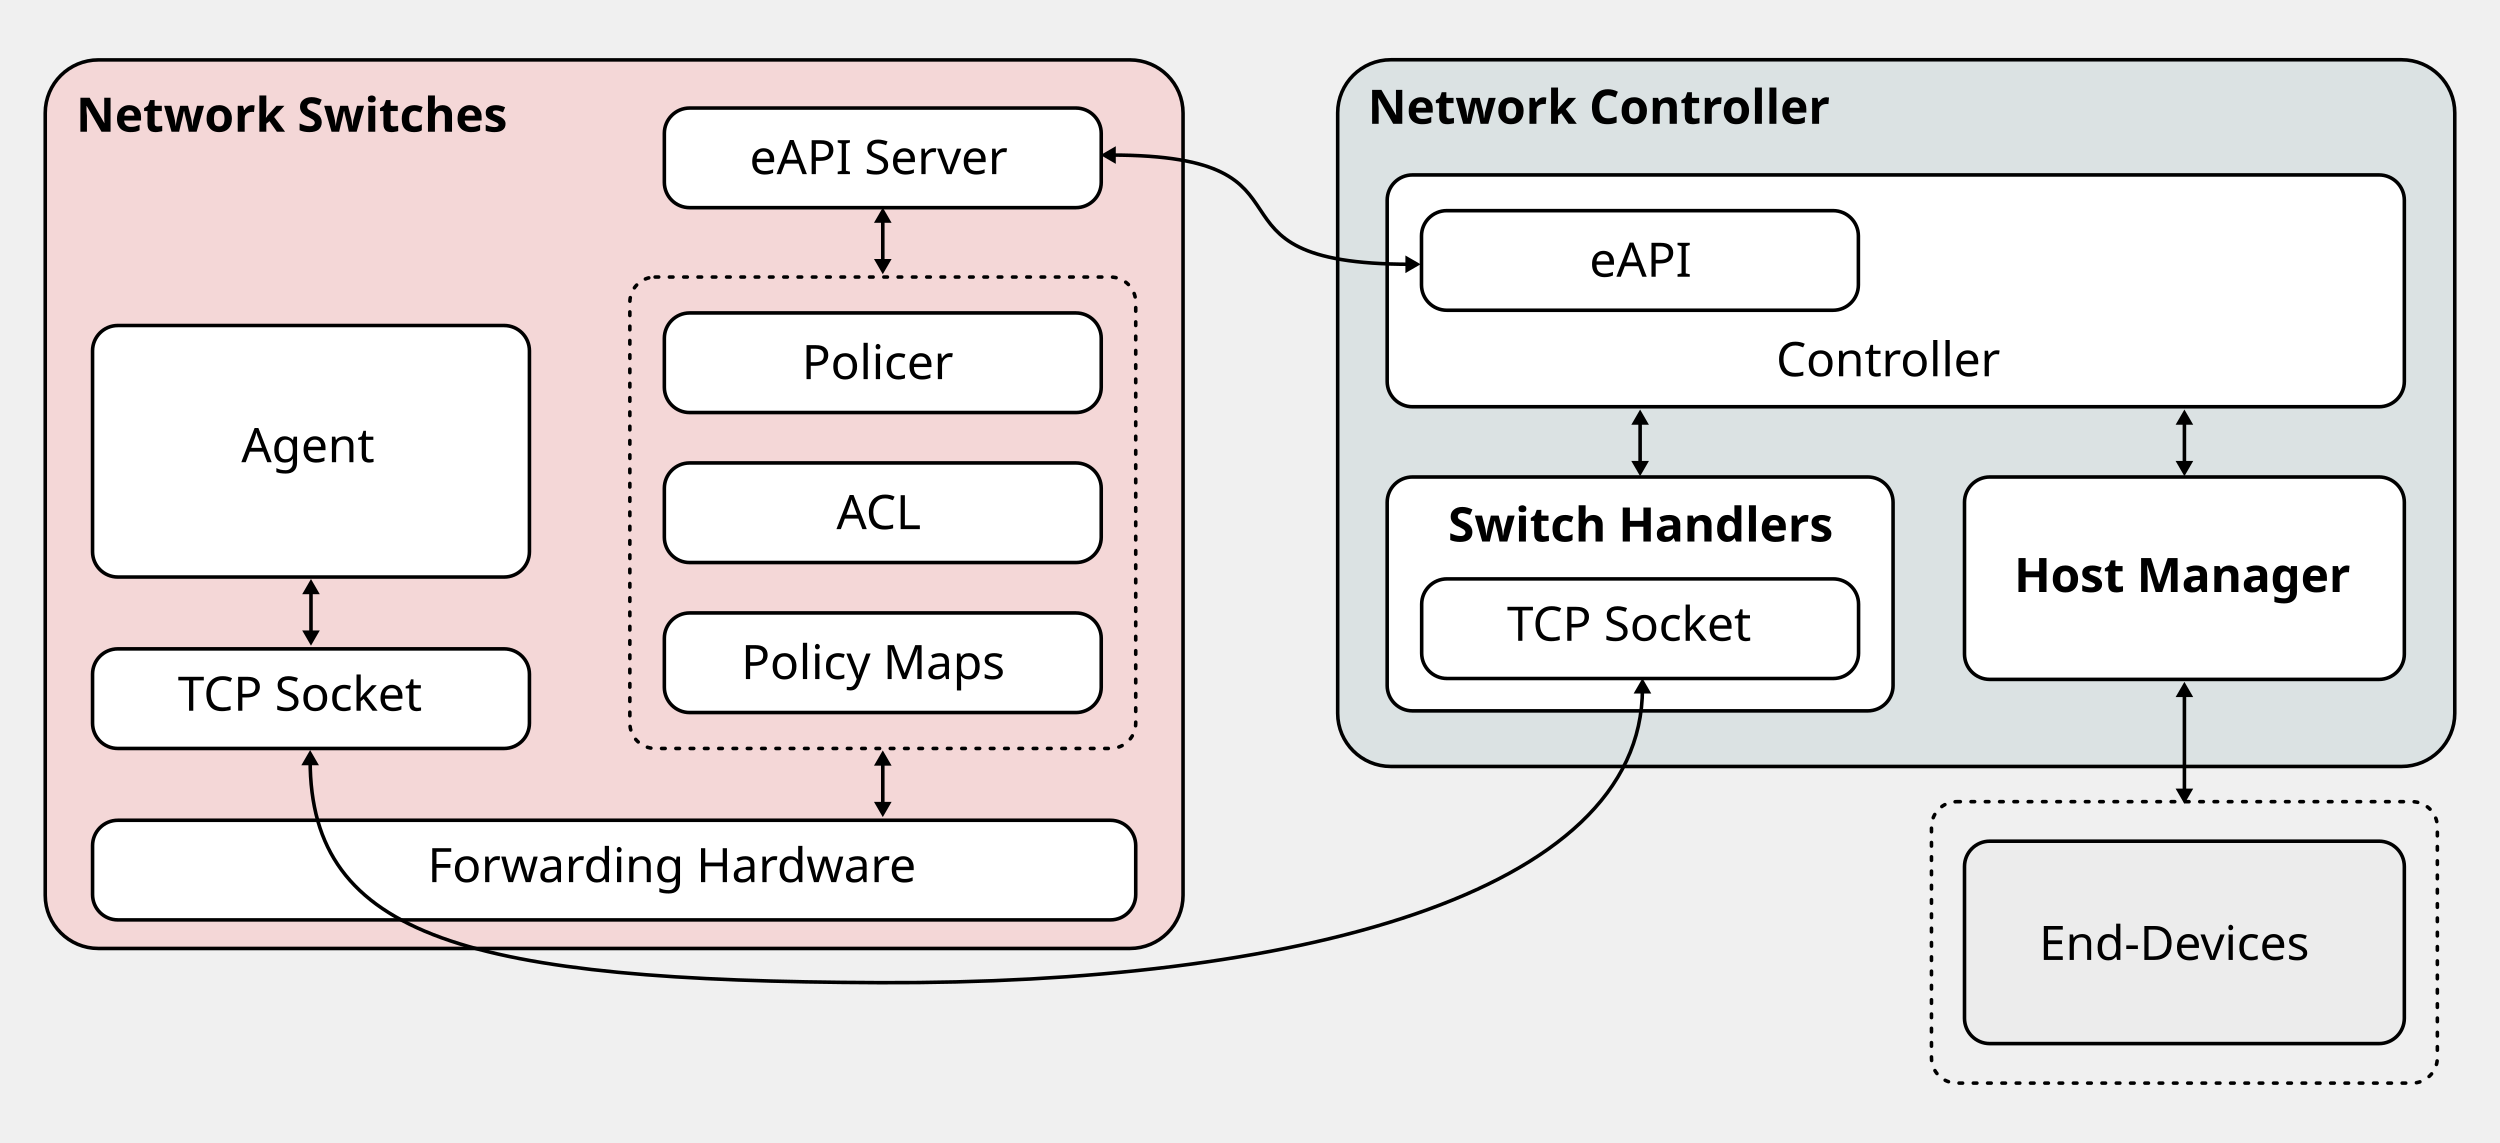
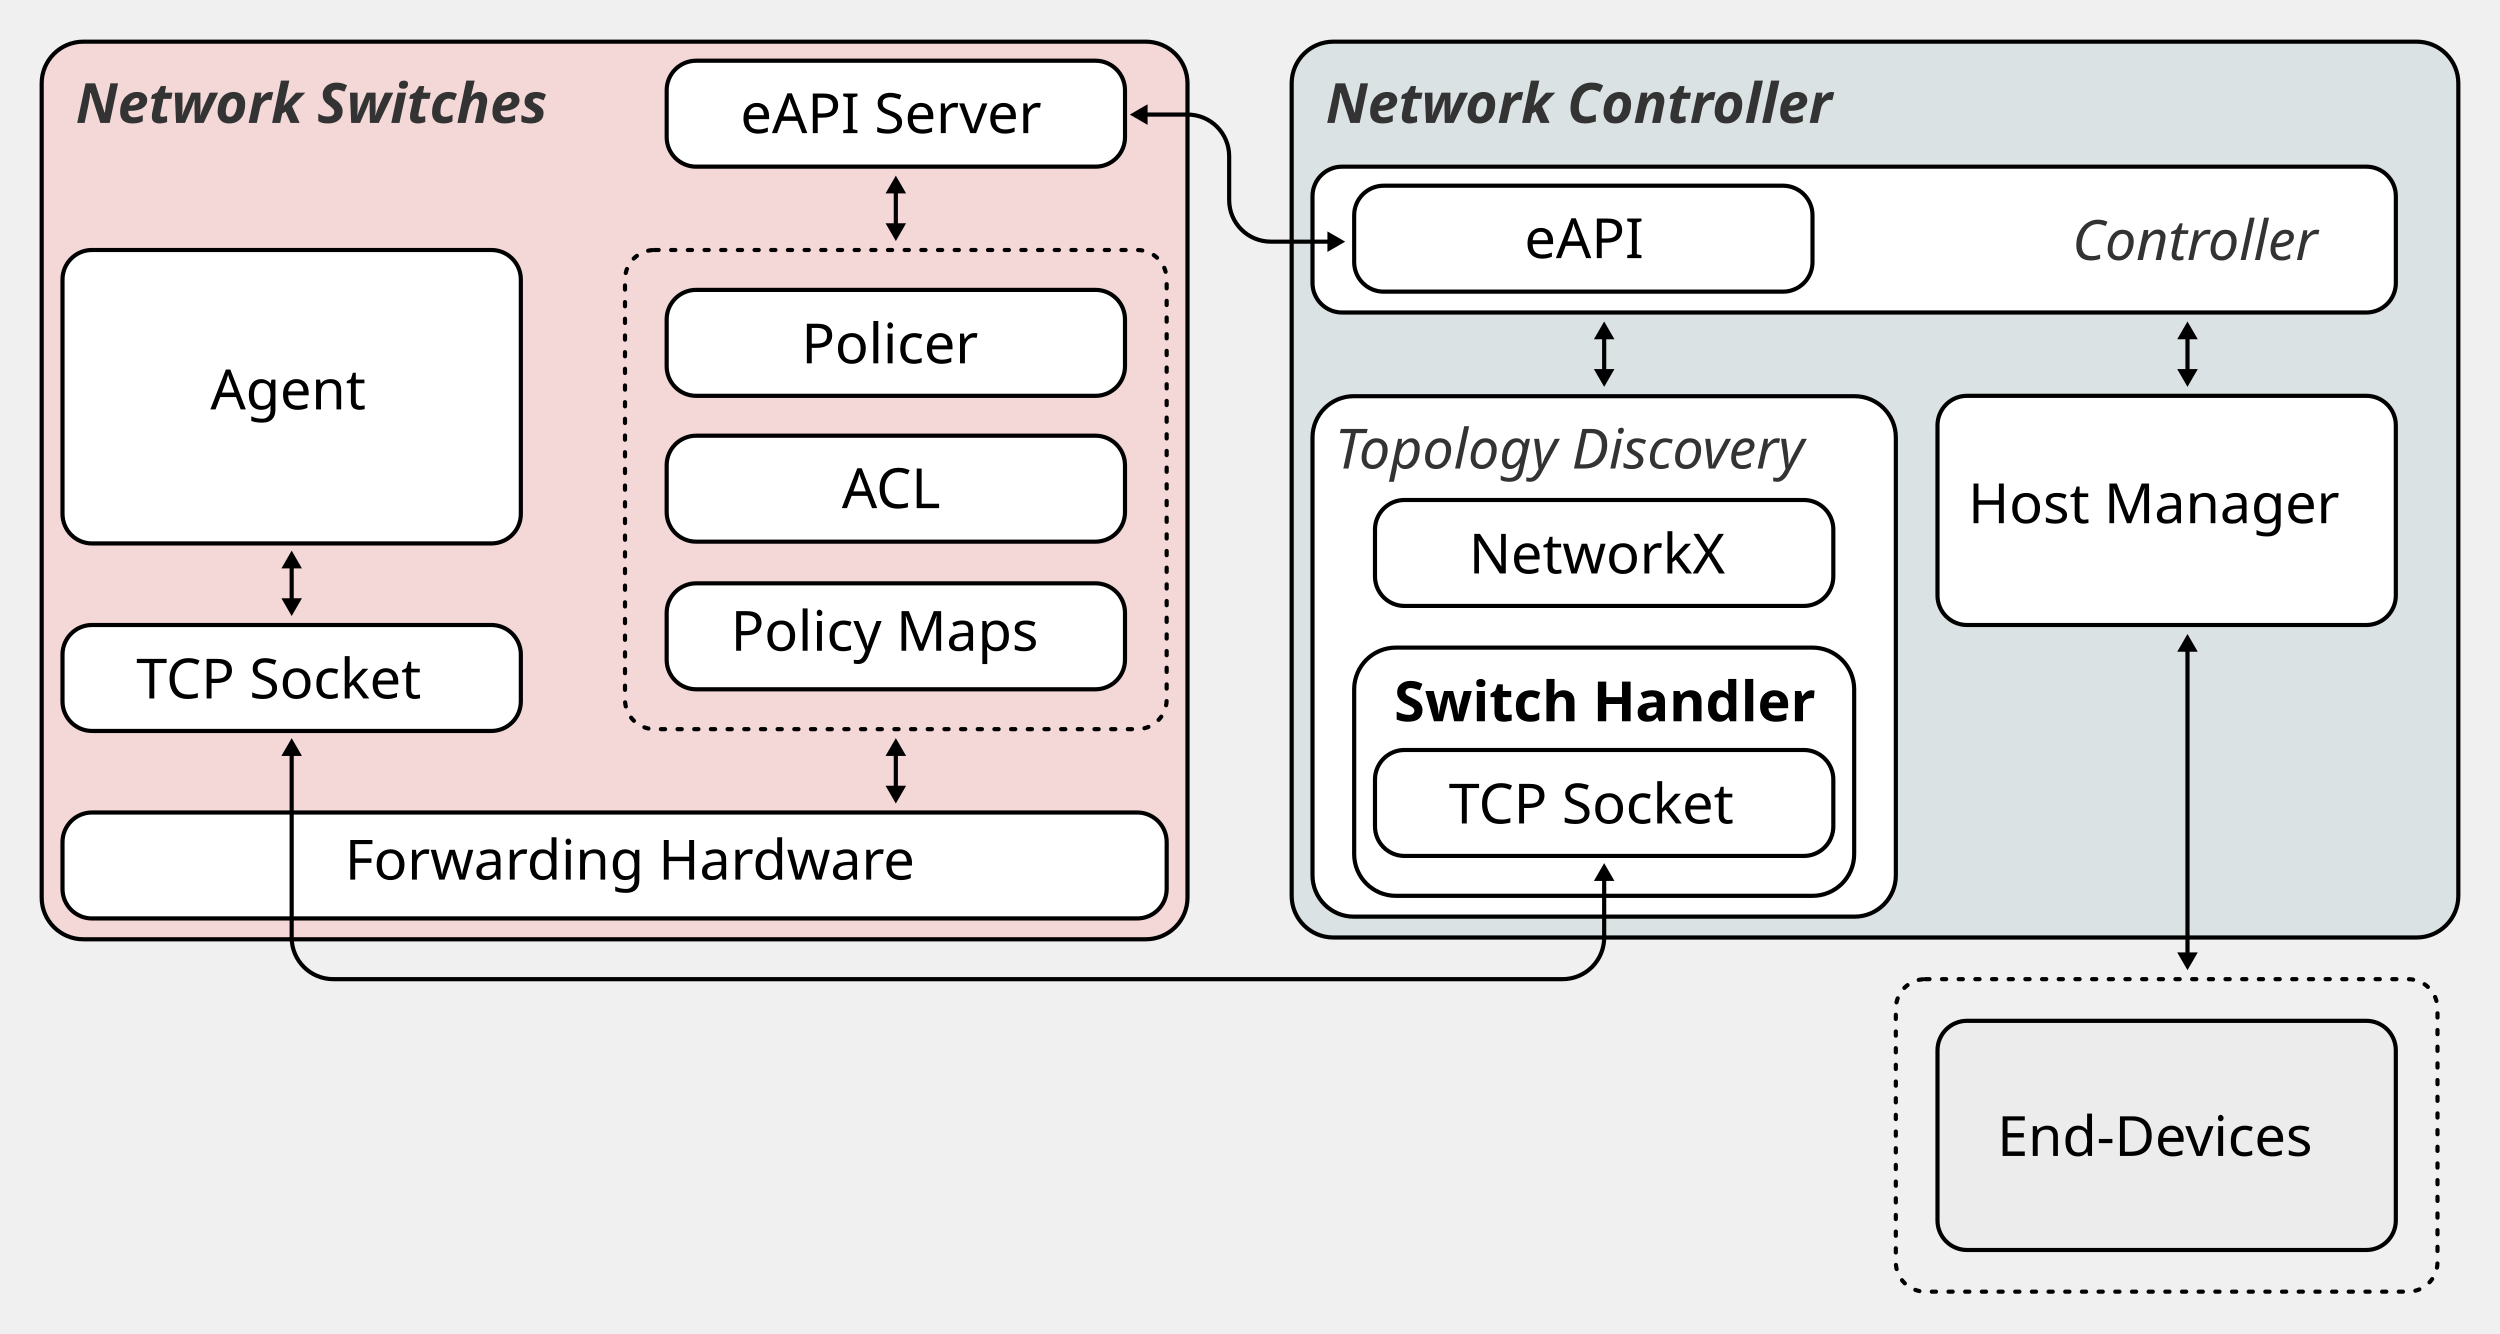
- <svg xmlns="http://www.w3.org/2000/svg" width="700" height="320" viewBox="0 0 185.208 84.667" version="1.1" id="svg8">
+ <svg xmlns="http://www.w3.org/2000/svg" width="600" height="320" viewBox="0 0 158.75 84.667" version="1.1" id="svg8">
  <defs id="defs2">
+     <marker style="overflow:visible" id="marker2190" refX="0" refY="0" orient="auto">
+       <path transform="scale(0.4)" style="fill:#000000;fill-opacity:1;fill-rule:evenodd;stroke:#000000;stroke-width:1pt;stroke-opacity:1" d="M 5.77,0 -2.88,5 V -5 Z" id="path2188" />
+     </marker>
+     <marker style="overflow:visible" id="marker2036" refX="0" refY="0" orient="auto">
+       <path transform="scale(-0.4)" style="fill:#000000;fill-opacity:1;fill-rule:evenodd;stroke:#000000;stroke-width:1pt;stroke-opacity:1" d="M 5.77,0 -2.88,5 V -5 Z" id="path2034" />
+     </marker>
+     <marker orient="auto" refY="0" refX="0" id="marker1547" style="overflow:visible">
+       <path id="path1545" d="M 5.77,0 -2.88,5 V -5 Z" style="fill:#000000;fill-opacity:1;fill-rule:evenodd;stroke:#000000;stroke-width:1pt;stroke-opacity:1" transform="scale(0.4)" />
+     </marker>
+     <marker orient="auto" refY="0" refX="0" id="marker1387" style="overflow:visible">
+       <path id="path1385" d="M 5.77,0 -2.88,5 V -5 Z" style="fill:#000000;fill-opacity:1;fill-rule:evenodd;stroke:#000000;stroke-width:1pt;stroke-opacity:1" transform="scale(-0.4)" />
+     </marker>
    <marker style="overflow:visible" id="marker20490" refX="0" refY="0" orient="auto">
      <path transform="scale(0.4)" style="fill:#000000;fill-opacity:1;fill-rule:evenodd;stroke:#000000;stroke-width:1pt;stroke-opacity:1" d="M 5.77,0 -2.88,5 V -5 Z" id="path20488" />
    </marker>
    <marker style="overflow:visible" id="marker20348" refX="0" refY="0" orient="auto">
      <path transform="scale(-0.4)" style="fill:#000000;fill-opacity:1;fill-rule:evenodd;stroke:#000000;stroke-width:1pt;stroke-opacity:1" d="M 5.77,0 -2.88,5 V -5 Z" id="path20346" />
    </marker>
    <marker style="overflow:visible" id="marker11805" refX="0" refY="0" orient="auto">
      <path transform="scale(0.4)" style="fill:#000000;fill-opacity:1;fill-rule:evenodd;stroke:#000000;stroke-width:1pt;stroke-opacity:1" d="M 5.77,0 -2.88,5 V -5 Z" id="path11803" />
    </marker>
    <marker style="overflow:visible" id="marker11675" refX="0" refY="0" orient="auto">
      <path transform="scale(-0.4)" style="fill:#000000;fill-opacity:1;fill-rule:evenodd;stroke:#000000;stroke-width:1pt;stroke-opacity:1" d="M 5.77,0 -2.88,5 V -5 Z" id="path11673" />
    </marker>
    <marker orient="auto" refY="0" refX="0" id="marker5537" style="overflow:visible">
      <path id="path5535" d="M 5.77,0 -2.88,5 V -5 Z" style="fill:#000000;fill-opacity:1;fill-rule:evenodd;stroke:#000000;stroke-width:1pt;stroke-opacity:1" transform="scale(0.4)" />
    </marker>
    <marker orient="auto" refY="0" refX="0" id="marker5401" style="overflow:visible">
      <path id="path5399" d="M 5.77,0 -2.88,5 V -5 Z" style="fill:#000000;fill-opacity:1;fill-rule:evenodd;stroke:#000000;stroke-width:1pt;stroke-opacity:1" transform="scale(-0.4)" />
    </marker>
    <marker style="overflow:visible" id="marker5337" refX="0" refY="0" orient="auto">
      <path transform="scale(0.4)" style="fill:#000000;fill-opacity:1;fill-rule:evenodd;stroke:#000000;stroke-width:1pt;stroke-opacity:1" d="M 5.77,0 -2.88,5 V -5 Z" id="path5335" />
    </marker>
    <marker style="overflow:visible" id="marker5053" refX="0" refY="0" orient="auto">
      <path transform="scale(-0.4)" style="fill:#000000;fill-opacity:1;fill-rule:evenodd;stroke:#000000;stroke-width:1pt;stroke-opacity:1" d="M 5.77,0 -2.88,5 V -5 Z" id="path5051" />
    </marker>
    <marker orient="auto" refY="0" refX="0" id="marker4682" style="overflow:visible">
      <path id="path4680" d="M 5.77,0 -2.88,5 V -5 Z" style="fill:#000000;fill-opacity:1;fill-rule:evenodd;stroke:#000000;stroke-width:1pt;stroke-opacity:1" transform="scale(0.4)" />
    </marker>
    <marker orient="auto" refY="0" refX="0" id="marker4588" style="overflow:visible">
      <path id="path4586" d="M 5.77,0 -2.88,5 V -5 Z" style="fill:#000000;fill-opacity:1;fill-rule:evenodd;stroke:#000000;stroke-width:1pt;stroke-opacity:1" transform="scale(-0.4)" />
    </marker>
    <marker orient="auto" refY="0" refX="0" id="marker3684" style="overflow:visible">
      <path id="path3682" d="M 5.77,0 -2.88,5 V -5 Z" style="fill:#000000;fill-opacity:1;fill-rule:evenodd;stroke:#000000;stroke-width:1pt;stroke-opacity:1" transform="scale(0.4)" />
    </marker>
    <marker orient="auto" refY="0" refX="0" id="marker3602" style="overflow:visible">
      <path id="path3600" d="M 5.77,0 -2.88,5 V -5 Z" style="fill:#000000;fill-opacity:1;fill-rule:evenodd;stroke:#000000;stroke-width:1pt;stroke-opacity:1" transform="scale(-0.4)" />
    </marker>
    <marker orient="auto" refY="0" refX="0" id="marker3498" style="overflow:visible">
      <path id="path3496" d="M 5.77,0 -2.88,5 V -5 Z" style="fill:#000000;fill-opacity:1;fill-rule:evenodd;stroke:#000000;stroke-width:1pt;stroke-opacity:1" transform="scale(0.4)" />
    </marker>
    <marker orient="auto" refY="0" refX="0" id="marker3428" style="overflow:visible">
      <path id="path3426" d="M 5.77,0 -2.88,5 V -5 Z" style="fill:#000000;fill-opacity:1;fill-rule:evenodd;stroke:#000000;stroke-width:1pt;stroke-opacity:1" transform="scale(-0.4)" />
    </marker>
    <marker style="overflow:visible" id="marker3200" refX="0" refY="0" orient="auto">
      <path transform="scale(0.4)" style="fill:#000000;fill-opacity:1;fill-rule:evenodd;stroke:#000000;stroke-width:1pt;stroke-opacity:1" d="M 5.77,0 -2.88,5 V -5 Z" id="path3198" />
    </marker>
    <marker style="overflow:visible" id="marker3142" refX="0" refY="0" orient="auto">
      <path transform="scale(-0.4)" style="fill:#000000;fill-opacity:1;fill-rule:evenodd;stroke:#000000;stroke-width:1pt;stroke-opacity:1" d="M 5.77,0 -2.88,5 V -5 Z" id="path3140" />
    </marker>
    <marker style="overflow:visible" id="marker3064" refX="0" refY="0" orient="auto">
      <path transform="scale(0.4)" style="fill:#000000;fill-opacity:1;fill-rule:evenodd;stroke:#000000;stroke-width:1pt;stroke-opacity:1" d="M 5.77,0 -2.88,5 V -5 Z" id="path3062" />
    </marker>
    <marker style="overflow:visible" id="marker3018" refX="0" refY="0" orient="auto">
      <path transform="scale(-0.4)" style="fill:#000000;fill-opacity:1;fill-rule:evenodd;stroke:#000000;stroke-width:1pt;stroke-opacity:1" d="M 5.77,0 -2.88,5 V -5 Z" id="path3016" />
    </marker>
-     <marker orient="auto" refY="0" refX="0" id="TriangleOutM" style="overflow:visible">
-       <path id="path1049" d="M 5.77,0 -2.88,5 V -5 Z" style="fill:#000000;fill-opacity:1;fill-rule:evenodd;stroke:#000000;stroke-width:1pt;stroke-opacity:1" transform="scale(0.4)" />
-     </marker>
-     <marker orient="auto" refY="0" refX="0" id="TriangleInM" style="overflow:visible">
-       <path id="path1040" d="M 5.77,0 -2.88,5 V -5 Z" style="fill:#000000;fill-opacity:1;fill-rule:evenodd;stroke:#000000;stroke-width:1pt;stroke-opacity:1" transform="scale(-0.4)" />
-     </marker>
    <marker orient="auto" refY="0" refX="0" id="Arrow1Mstart" style="overflow:visible">
      <path id="path910" d="M 0,0 5,-5 -12.5,0 5,5 Z" style="fill:#000000;fill-opacity:1;fill-rule:evenodd;stroke:#000000;stroke-width:1pt;stroke-opacity:1" transform="matrix(0.4,0,0,0.4,4,0)" />
    </marker>
    <marker orient="auto" refY="0" refX="0" id="Arrow1Sstart" style="overflow:visible">
      <path id="path916" d="M 0,0 5,-5 -12.5,0 5,5 Z" style="fill:#000000;fill-opacity:1;fill-rule:evenodd;stroke:#000000;stroke-width:1pt;stroke-opacity:1" transform="matrix(0.2,0,0,0.2,1.2,0)" />
    </marker>
    <marker orient="auto" refY="0" refX="0" id="Arrow1Lstart" style="overflow:visible">
      <path id="path904" d="M 0,0 5,-5 -12.5,0 5,5 Z" style="fill:#000000;fill-opacity:1;fill-rule:evenodd;stroke:#000000;stroke-width:1pt;stroke-opacity:1" transform="matrix(0.8,0,0,0.8,10,0)" />
    </marker>
  </defs>
  <g id="layer1" transform="translate(0,-212.3333)">
-     <g id="g24221" transform="translate(-4.282503,122.076)">
-       <rect rx="3.935" style="opacity:1;fill:#f4d7d7;fill-opacity:1;stroke:#000000;stroke-width:0.265;stroke-linecap:round;stroke-miterlimit:4;stroke-dasharray:none;stroke-dashoffset:0;stroke-opacity:1" id="rect817" width="84.293" height="65.827" x="7.633" y="94.695" ry="3.935" />
-       <text id="text821" y="100.017" x="9.925" style="font-style:normal;font-weight:normal;font-size:10.583px;line-height:1.25;font-family:sans-serif;letter-spacing:0px;word-spacing:0px;fill:#000000;fill-opacity:1;stroke:none;stroke-width:0.265" xml:space="preserve">
-         <tspan style="font-style:normal;font-variant:normal;font-weight:bold;font-stretch:normal;font-size:3.528px;font-family:Silka;-inkscape-font-specification:'Silka Bold';stroke-width:0.265" y="100.017" x="9.925" id="tspan819">Network Switches</tspan>
-       </text>
-       <rect rx="1.873" ry="1.873" y="151.027" x="11.139" height="7.379" width="77.282" id="rect825" style="opacity:1;fill:#ffffff;fill-opacity:1;stroke:#000000;stroke-width:0.265;stroke-linecap:round;stroke-miterlimit:4;stroke-dasharray:none;stroke-dashoffset:0;stroke-opacity:1" />
-       <text xml:space="preserve" style="font-style:normal;font-weight:normal;font-size:10.583px;line-height:1.25;font-family:sans-serif;letter-spacing:0px;word-spacing:0px;fill:#000000;fill-opacity:1;stroke:none;stroke-width:0.265" x="35.96" y="155.611" id="text829">
-         <tspan id="tspan827" x="35.96" y="155.611" style="font-style:normal;font-variant:normal;font-weight:normal;font-stretch:normal;font-size:3.528px;font-family:Silka;-inkscape-font-specification:Silka;stroke-width:0.265">Forwarding Hardware</tspan>
-       </text>
-       <g transform="translate(-21.51291,-44.1579)" id="g875">
-         <rect rx="1.873" ry="1.873" y="182.485" x="32.651" height="7.379" width="32.366" id="rect831" style="opacity:1;fill:#ffffff;fill-opacity:1;stroke:#000000;stroke-width:0.265;stroke-linecap:round;stroke-miterlimit:4;stroke-dasharray:none;stroke-dashoffset:0;stroke-opacity:1" />
-         <text xml:space="preserve" style="font-style:normal;font-weight:normal;font-size:10.583px;line-height:1.25;font-family:sans-serif;letter-spacing:0px;word-spacing:0px;fill:#000000;fill-opacity:1;stroke:none;stroke-width:0.265" x="38.971" y="187.069" id="text835">
-           <tspan id="tspan833" x="38.971" y="187.069" style="font-style:normal;font-variant:normal;font-weight:normal;font-stretch:normal;font-size:3.528px;font-family:Silka;-inkscape-font-specification:Silka;stroke-width:0.265">TCP Socket</tspan>
-         </text>
-       </g>
-       <g transform="translate(-21.51291,-44.1579)" id="g870">
-         <rect style="opacity:1;fill:#ffffff;fill-opacity:1;stroke:#000000;stroke-width:0.265;stroke-linecap:round;stroke-miterlimit:4;stroke-dasharray:none;stroke-dashoffset:0;stroke-opacity:1" id="rect837" width="32.366" height="18.634" x="32.651" y="158.53" ry="1.873" rx="1.873" />
-         <text id="text841" y="168.653" x="43.672" style="font-style:normal;font-weight:normal;font-size:10.583px;line-height:1.25;font-family:sans-serif;letter-spacing:0px;word-spacing:0px;fill:#000000;fill-opacity:1;stroke:none;stroke-width:0.265" xml:space="preserve">
-           <tspan style="font-style:normal;font-variant:normal;font-weight:normal;font-stretch:normal;font-size:3.528px;font-family:Silka;-inkscape-font-specification:Silka;stroke-width:0.265" y="168.653" x="43.672" id="tspan839">Agent</tspan>
-         </text>
-       </g>
-       <rect style="opacity:1;fill:none;fill-opacity:1;stroke:#000000;stroke-width:0.265;stroke-linecap:round;stroke-miterlimit:4;stroke-dasharray:0.265, 0.794;stroke-dashoffset:0;stroke-opacity:1" id="rect4088" width="37.478" height="34.925" x="50.943" y="110.781" ry="1.873" rx="1.873" />
-       <path style="fill:none;stroke:#000000;stroke-width:0.265px;stroke-linecap:butt;stroke-linejoin:miter;stroke-opacity:1;marker-start:url(#marker3142);marker-end:url(#marker3200)" d="m 27.321,133.904 v 3.434" id="path3138" />
-       <g transform="translate(-16.82998,-84.22341)" id="g885">
-         <g id="g4222">
-           <rect style="opacity:1;fill:#ffffff;fill-opacity:1;stroke:#000000;stroke-width:0.265;stroke-linecap:round;stroke-miterlimit:4;stroke-dasharray:none;stroke-dashoffset:0;stroke-opacity:1" id="rect843" width="32.366" height="7.379" x="70.329" y="182.485" ry="1.873" rx="1.873" />
-           <text id="text847" y="187.386" x="76.651" style="font-style:normal;font-weight:normal;font-size:10.583px;line-height:1.25;font-family:sans-serif;letter-spacing:0px;word-spacing:0px;fill:#000000;fill-opacity:1;stroke:none;stroke-width:0.265" xml:space="preserve">
-             <tspan style="font-style:normal;font-variant:normal;font-weight:normal;font-stretch:normal;font-size:3.528px;font-family:Silka;-inkscape-font-specification:Silka;stroke-width:0.265" y="187.386" x="76.651" id="tspan845">eAPI Server</tspan>
-           </text>
-         </g>
-       </g>
-       <path style="fill:none;stroke:#000000;stroke-width:0.265px;stroke-linecap:butt;stroke-linejoin:miter;stroke-opacity:1;marker-start:url(#marker3018);marker-end:url(#marker3064)" d="m 69.682,146.604 v 3.434" id="path3014" />
-       <g transform="translate(-16.82998,-33.05996)" id="g900">
-         <rect style="opacity:1;fill:#ffffff;fill-opacity:1;stroke:#000000;stroke-width:0.265;stroke-linecap:round;stroke-miterlimit:4;stroke-dasharray:none;stroke-dashoffset:0;stroke-opacity:1" id="rect849" width="32.366" height="7.379" x="70.329" y="168.727" ry="1.873" rx="1.873" />
-         <text id="text853" y="173.628" x="76.027" style="font-style:normal;font-weight:normal;font-size:10.583px;line-height:1.25;font-family:sans-serif;letter-spacing:0px;word-spacing:0px;fill:#000000;fill-opacity:1;stroke:none;stroke-width:0.265" xml:space="preserve">
-           <tspan style="font-style:normal;font-variant:normal;font-weight:normal;font-stretch:normal;font-size:3.528px;font-family:Silka;-inkscape-font-specification:Silka;stroke-width:0.265" y="173.628" x="76.027" id="tspan851">Policy Maps</tspan>
-         </text>
-       </g>
-       <g transform="translate(-16.82998,-33.58913)" id="g895">
-         <rect rx="1.873" ry="1.873" y="158.143" x="70.329" height="7.379" width="32.366" id="rect855" style="opacity:1;fill:#ffffff;fill-opacity:1;stroke:#000000;stroke-width:0.265;stroke-linecap:round;stroke-miterlimit:4;stroke-dasharray:none;stroke-dashoffset:0;stroke-opacity:1" />
-         <text xml:space="preserve" style="font-style:normal;font-weight:normal;font-size:10.583px;line-height:1.25;font-family:sans-serif;letter-spacing:0px;word-spacing:0px;fill:#000000;fill-opacity:1;stroke:none;stroke-width:0.265" x="83.079" y="163.045" id="text859">
-           <tspan id="tspan857" x="83.079" y="163.045" style="font-style:normal;font-variant:normal;font-weight:normal;font-stretch:normal;font-size:3.528px;font-family:Silka;-inkscape-font-specification:Silka;stroke-width:0.265">ACL</tspan>
-         </text>
-       </g>
-       <g transform="translate(-16.82998,-34.11833)" id="g890">
-         <rect style="opacity:1;fill:#ffffff;fill-opacity:1;stroke:#000000;stroke-width:0.265;stroke-linecap:round;stroke-miterlimit:4;stroke-dasharray:none;stroke-dashoffset:0;stroke-opacity:1" id="rect861" width="32.366" height="7.379" x="70.329" y="147.56" ry="1.873" rx="1.873" />
-         <text id="text865" y="152.461" x="80.518" style="font-style:normal;font-weight:normal;font-size:10.583px;line-height:1.25;font-family:sans-serif;letter-spacing:0px;word-spacing:0px;fill:#000000;fill-opacity:1;stroke:none;stroke-width:0.265" xml:space="preserve">
-           <tspan style="font-style:normal;font-variant:normal;font-weight:normal;font-stretch:normal;font-size:3.528px;font-family:Silka;-inkscape-font-specification:Silka;stroke-width:0.265" y="152.461" x="80.518" id="tspan863">Policer</tspan>
-         </text>
-       </g>
-       <rect rx="3.935" ry="3.935" y="94.684" x="103.382" height="52.355" width="82.758" id="rect3358" style="opacity:1;fill:#dbe2e3;fill-opacity:1;stroke:#000000;stroke-width:0.265;stroke-linecap:round;stroke-miterlimit:4;stroke-dasharray:none;stroke-dashoffset:0;stroke-opacity:1" />
-       <text xml:space="preserve" style="font-style:normal;font-weight:normal;font-size:10.583px;line-height:1.25;font-family:sans-serif;letter-spacing:0px;word-spacing:0px;fill:#000000;fill-opacity:1;stroke:none;stroke-width:0.265" x="105.621" y="99.431" id="text3362">
-         <tspan id="tspan3360" x="105.621" y="99.431" style="font-style:normal;font-variant:normal;font-weight:bold;font-stretch:normal;font-size:3.528px;font-family:Silka;-inkscape-font-specification:'Silka Bold';stroke-width:0.265">Network Controller</tspan>
-       </text>
-       <rect rx="1.873" ry="1.873" y="103.217" x="107.049" height="17.174" width="75.355" id="rect3592" style="opacity:1;fill:#ffffff;fill-opacity:1;stroke:#000000;stroke-width:0.265;stroke-linecap:round;stroke-miterlimit:4;stroke-dasharray:none;stroke-dashoffset:0;stroke-opacity:1" />
-       <g id="g3394" transform="translate(39.26229,-76.6221)">
-         <rect style="opacity:1;fill:#ffffff;fill-opacity:1;stroke:#000000;stroke-width:0.265;stroke-linecap:round;stroke-miterlimit:4;stroke-dasharray:none;stroke-dashoffset:0;stroke-opacity:1" id="rect3388" width="32.366" height="7.379" x="70.329" y="182.485" ry="1.873" rx="1.873" />
-         <text id="text3392" y="187.386" x="82.777" style="font-style:normal;font-weight:normal;font-size:10.583px;line-height:1.25;font-family:sans-serif;letter-spacing:0px;word-spacing:0px;fill:#000000;fill-opacity:1;stroke:none;stroke-width:0.265" xml:space="preserve">
-           <tspan style="font-style:normal;font-variant:normal;font-weight:normal;font-stretch:normal;font-size:3.528px;font-family:Silka;-inkscape-font-specification:Silka;stroke-width:0.265" y="187.386" x="82.777" id="tspan3390">eAPI</tspan>
-         </text>
-       </g>
-       <text xml:space="preserve" style="font-style:normal;font-weight:normal;font-size:10.583px;line-height:1.25;font-family:sans-serif;letter-spacing:0px;word-spacing:0px;fill:#000000;fill-opacity:1;stroke:none;stroke-width:0.265" x="135.865" y="118.135" id="text3596">
-         <tspan id="tspan3594" x="135.865" y="118.135" style="font-style:normal;font-variant:normal;font-weight:normal;font-stretch:normal;font-size:3.528px;font-family:Silka;-inkscape-font-specification:Silka;stroke-width:0.265">Controller</tspan>
-       </text>
-       <rect rx="1.873" ry="1.873" y="125.594" x="107.049" height="17.327" width="37.478" id="rect4176" style="opacity:1;fill:#ffffff;fill-opacity:1;stroke:#000000;stroke-width:0.265;stroke-linecap:round;stroke-miterlimit:4;stroke-dasharray:none;stroke-dashoffset:0;stroke-opacity:1" />
-       <g transform="translate(76.95352,-49.34143)" id="g3378">
-         <rect style="opacity:1;fill:#ffffff;fill-opacity:1;stroke:#000000;stroke-width:0.265;stroke-linecap:round;stroke-miterlimit:4;stroke-dasharray:none;stroke-dashoffset:0;stroke-opacity:1" id="rect3372" width="32.366" height="7.379" x="32.651" y="182.485" ry="1.873" rx="1.873" />
-         <text id="text3376" y="187.069" x="38.971" style="font-style:normal;font-weight:normal;font-size:10.583px;line-height:1.25;font-family:sans-serif;letter-spacing:0px;word-spacing:0px;fill:#000000;fill-opacity:1;stroke:none;stroke-width:0.265" xml:space="preserve">
-           <tspan style="font-style:normal;font-variant:normal;font-weight:normal;font-stretch:normal;font-size:3.528px;font-family:Silka;-inkscape-font-specification:Silka;stroke-width:0.265" y="187.069" x="38.971" id="tspan3374">TCP Socket</tspan>
-         </text>
-       </g>
-       <path id="path3424" d="m 125.788,121.349 v 3.434" style="fill:none;stroke:#000000;stroke-width:0.265px;stroke-linecap:butt;stroke-linejoin:miter;stroke-opacity:1;marker-start:url(#marker3602);marker-end:url(#marker3684)" />
-       <text id="text4195" y="130.373" x="111.567" style="font-style:normal;font-weight:normal;font-size:2.117px;line-height:1.25;font-family:sans-serif;letter-spacing:0px;word-spacing:0px;fill:#000000;fill-opacity:1;stroke:none;stroke-width:0.265" xml:space="preserve">
-         <tspan style="font-style:normal;font-variant:normal;font-weight:bold;font-stretch:normal;font-size:3.528px;font-family:Silka;-inkscape-font-specification:'Silka Bold';stroke-width:0.265" y="130.373" x="111.567" id="tspan4193">Switch Handlers</tspan>
-       </text>
-       <rect style="opacity:1;fill:#ffffff;fill-opacity:1;stroke:#000000;stroke-width:0.265;stroke-linecap:round;stroke-miterlimit:4;stroke-dasharray:none;stroke-dashoffset:0;stroke-opacity:1" id="rect4203" width="32.585" height="14.996" x="149.819" y="125.594" ry="1.873" rx="1.873" />
-       <text xml:space="preserve" style="font-style:normal;font-weight:normal;font-size:2.117px;line-height:1.25;font-family:sans-serif;letter-spacing:0px;word-spacing:0px;fill:#dddddd;fill-opacity:1;stroke:none;stroke-width:0.265" x="153.505" y="134.121" id="text4207">
-         <tspan id="tspan4205" x="153.505" y="134.121" style="font-style:normal;font-variant:normal;font-weight:bold;font-stretch:normal;font-size:3.528px;font-family:Silka;-inkscape-font-specification:'Silka Bold';fill:#000000;fill-opacity:1;stroke-width:0.265">Host Manager</tspan>
-       </text>
-       <path id="path4584" d="m 69.682,106.387 v 3.434" style="fill:none;stroke:#000000;stroke-width:0.265px;stroke-linecap:butt;stroke-linejoin:miter;stroke-opacity:1;marker-start:url(#marker4588);marker-end:url(#marker4682)" />
-       <path style="fill:none;stroke:#000000;stroke-width:0.265px;stroke-linecap:butt;stroke-linejoin:miter;stroke-opacity:1;marker-start:url(#marker5053);marker-end:url(#marker5337)" d="m 166.111,121.349 v 3.434" id="path5049" />
-       <path id="path5391" d="m 86.568,101.744 c 16.777,0 5.345,8.092 22.207,8.092" style="fill:none;stroke:#000000;stroke-width:0.265px;stroke-linecap:butt;stroke-linejoin:miter;stroke-opacity:1;marker-start:url(#marker5401);marker-end:url(#marker5537)" />
-       <rect rx="1.873" ry="1.873" y="152.575" x="149.819" height="14.996" width="32.585" id="rect20336" style="opacity:1;fill:#ececec;fill-opacity:1;stroke:#000000;stroke-width:0.265;stroke-linecap:round;stroke-miterlimit:4;stroke-dasharray:none;stroke-dashoffset:0;stroke-opacity:1" />
-       <rect rx="1.873" ry="1.873" y="149.648" x="147.372" height="20.849" width="37.478" id="rect20307" style="opacity:1;fill:none;fill-opacity:1;stroke:#000000;stroke-width:0.265;stroke-linecap:round;stroke-miterlimit:4;stroke-dasharray:0.265, 0.794;stroke-dashoffset:0;stroke-opacity:1" />
-       <path style="fill:none;stroke:#000000;stroke-width:0.265px;stroke-linecap:butt;stroke-linejoin:miter;stroke-opacity:1;marker-start:url(#marker20348);marker-end:url(#marker20490)" d="m 166.111,141.524 v 7.534" id="path20311" />
-       <text xml:space="preserve" style="font-style:normal;font-weight:normal;font-size:10.583px;line-height:1.25;font-family:sans-serif;letter-spacing:0px;word-spacing:0px;fill:#000000;fill-opacity:1;stroke:none;stroke-width:0.265" x="155.353" y="161.373" id="text20295">
-         <tspan id="tspan20293" x="155.353" y="161.373" style="font-style:normal;font-variant:normal;font-weight:normal;font-stretch:normal;font-size:3.528px;font-family:Silka;-inkscape-font-specification:Silka;stroke-width:0.265">End-Devices</tspan>
-       </text>
-       <path id="path902" d="m 27.258,146.575 c 0,13.219 11.87,16.364 42.22,16.482 30.35,0.118 56.483,-6.396 56.483,-21.798" style="fill:none;stroke:#000000;stroke-width:0.265px;stroke-linecap:butt;stroke-linejoin:miter;stroke-opacity:1;marker-start:url(#TriangleInM);marker-end:url(#TriangleOutM)" />
+     <rect ry="2.646" y="214.979" x="2.646" height="56.999" width="72.76" id="rect817" style="opacity:1;fill:#f4d7d7;fill-opacity:1;stroke:#000000;stroke-width:0.265;stroke-linecap:round;stroke-miterlimit:4;stroke-dasharray:none;stroke-dashoffset:0;stroke-opacity:1" rx="2.646" />
+     <text xml:space="preserve" style="font-style:normal;font-weight:normal;font-size:10.583px;line-height:1.25;font-family:sans-serif;letter-spacing:0px;word-spacing:0px;fill:#333333;fill-opacity:1;stroke:none;stroke-width:0.265" x="4.807" y="220.139" id="text821">
+       <tspan id="tspan819" x="4.807" y="220.139" style="font-style:italic;font-variant:normal;font-weight:bold;font-stretch:normal;font-size:3.528px;font-family:Silka;-inkscape-font-specification:'Silka Bold';fill:#333333;stroke-width:0.265">Network Switches</tspan>
+     </text>
+     <rect style="opacity:1;fill:#ffffff;fill-opacity:1;stroke:#000000;stroke-width:0.265;stroke-linecap:round;stroke-miterlimit:4;stroke-dasharray:none;stroke-dashoffset:0;stroke-opacity:1" id="rect825" width="70.115" height="6.728" x="3.969" y="263.927" ry="1.873" rx="1.873" />
+     <text id="text829" y="268.185" x="21.899" style="font-style:normal;font-weight:normal;font-size:10.583px;line-height:1.25;font-family:sans-serif;letter-spacing:0px;word-spacing:0px;fill:#000000;fill-opacity:1;stroke:none;stroke-width:0.265" xml:space="preserve">
+       <tspan style="font-style:normal;font-variant:normal;font-weight:normal;font-stretch:normal;font-size:3.528px;font-family:Silka;-inkscape-font-specification:Silka;stroke-width:0.265" y="268.185" x="21.899" id="tspan827">Forwarding Hardware</tspan>
+     </text>
+     <rect rx="1.873" ry="1.873" y="252.021" x="3.969" height="6.728" width="29.104" id="rect831" style="opacity:1;fill:#ffffff;fill-opacity:1;stroke:#000000;stroke-width:0.265;stroke-linecap:round;stroke-miterlimit:4;stroke-dasharray:none;stroke-dashoffset:0;stroke-opacity:1" />
+     <text xml:space="preserve" style="font-style:normal;font-weight:normal;font-size:10.583px;line-height:1.25;font-family:sans-serif;letter-spacing:0px;word-spacing:0px;fill:#000000;fill-opacity:1;stroke:none;stroke-width:0.265" x="8.657" y="256.685" id="text835">
+       <tspan id="tspan833" x="8.657" y="256.685" style="font-style:normal;font-variant:normal;font-weight:normal;font-stretch:normal;font-size:3.528px;font-family:Silka;-inkscape-font-specification:Silka;stroke-width:0.265">TCP Socket</tspan>
+     </text>
+     <rect style="opacity:1;fill:#ffffff;fill-opacity:1;stroke:#000000;stroke-width:0.265;stroke-linecap:round;stroke-miterlimit:4;stroke-dasharray:none;stroke-dashoffset:0;stroke-opacity:1" id="rect837" width="29.104" height="18.634" x="3.969" y="228.208" ry="1.873" rx="1.873" />
+     <text id="text841" y="238.332" x="13.358" style="font-style:normal;font-weight:normal;font-size:10.583px;line-height:1.25;font-family:sans-serif;letter-spacing:0px;word-spacing:0px;fill:#000000;fill-opacity:1;stroke:none;stroke-width:0.265" xml:space="preserve">
+       <tspan style="font-style:normal;font-variant:normal;font-weight:normal;font-stretch:normal;font-size:3.528px;font-family:Silka;-inkscape-font-specification:Silka;stroke-width:0.265" y="238.332" x="13.358" id="tspan839">Agent</tspan>
+     </text>
+     <rect rx="1.873" ry="1.873" y="228.208" x="39.687" height="30.427" width="34.396" id="rect4088" style="opacity:1;fill:none;fill-opacity:1;stroke:#000000;stroke-width:0.265;stroke-linecap:round;stroke-miterlimit:4;stroke-dasharray:0.265, 0.794;stroke-dashoffset:0;stroke-opacity:1" />
+     <path id="path3138" d="m 18.521,248.052 v 2.646" style="fill:none;stroke:#000000;stroke-width:0.265px;stroke-linecap:butt;stroke-linejoin:miter;stroke-opacity:1;marker-start:url(#marker3142);marker-end:url(#marker3200)" />
+     <g style="stroke-width:1.104" id="g384" transform="matrix(0.8992229,0,0,0.9117568,-20.90778,49.80667)">
+       <rect style="opacity:1;fill:#ffffff;fill-opacity:1;stroke:#000000;stroke-width:0.292;stroke-linecap:round;stroke-miterlimit:4;stroke-dasharray:none;stroke-dashoffset:0;stroke-opacity:1" id="rect843" width="32.366" height="7.379" x="70.329" y="182.485" ry="2.054" rx="2.083" />
    </g>
+     <path id="path3014" d="m 56.885,259.958 v 2.646" style="fill:none;stroke:#000000;stroke-width:0.265px;stroke-linecap:butt;stroke-linejoin:miter;stroke-opacity:1;marker-start:url(#marker3018);marker-end:url(#marker3064)" />
+     <rect style="opacity:1;fill:#ffffff;fill-opacity:1;stroke:#000000;stroke-width:0.265;stroke-linecap:round;stroke-miterlimit:4;stroke-dasharray:none;stroke-dashoffset:0;stroke-opacity:1" id="rect849" width="29.104" height="6.728" x="42.333" y="249.375" ry="1.873" rx="1.873" />
+     <text id="text853" y="253.656" x="46.401" style="font-style:normal;font-weight:normal;font-size:10.583px;line-height:1.25;font-family:sans-serif;letter-spacing:0px;word-spacing:0px;fill:#000000;fill-opacity:1;stroke:none;stroke-width:0.265" xml:space="preserve">
+       <tspan style="font-style:normal;font-variant:normal;font-weight:normal;font-stretch:normal;font-size:3.528px;font-family:Silka;-inkscape-font-specification:Silka;stroke-width:0.265" y="253.656" x="46.401" id="tspan851">Policy Maps</tspan>
+     </text>
+     <rect rx="1.873" ry="1.873" y="240.001" x="42.333" height="6.728" width="29.104" id="rect855" style="opacity:1;fill:#ffffff;fill-opacity:1;stroke:#000000;stroke-width:0.265;stroke-linecap:round;stroke-miterlimit:4;stroke-dasharray:none;stroke-dashoffset:0;stroke-opacity:1" />
+     <text xml:space="preserve" style="font-style:normal;font-weight:normal;font-size:10.583px;line-height:1.25;font-family:sans-serif;letter-spacing:0px;word-spacing:0px;fill:#000000;fill-opacity:1;stroke:none;stroke-width:0.265" x="53.453" y="244.6" id="text859">
+       <tspan id="tspan857" x="53.453" y="244.6" style="font-style:normal;font-variant:normal;font-weight:normal;font-stretch:normal;font-size:3.528px;font-family:Silka;-inkscape-font-specification:Silka;stroke-width:0.265">ACL</tspan>
+     </text>
+     <rect style="opacity:1;fill:#ffffff;fill-opacity:1;stroke:#000000;stroke-width:0.265;stroke-linecap:round;stroke-miterlimit:4;stroke-dasharray:none;stroke-dashoffset:0;stroke-opacity:1" id="rect861" width="29.104" height="6.728" x="42.333" y="230.741" ry="1.873" rx="1.873" />
+     <text id="text865" y="235.405" x="50.892" style="font-style:normal;font-weight:normal;font-size:10.583px;line-height:1.25;font-family:sans-serif;letter-spacing:0px;word-spacing:0px;fill:#000000;fill-opacity:1;stroke:none;stroke-width:0.265" xml:space="preserve">
+       <tspan style="font-style:normal;font-variant:normal;font-weight:normal;font-stretch:normal;font-size:3.528px;font-family:Silka;-inkscape-font-specification:Silka;stroke-width:0.265" y="235.405" x="50.892" id="tspan863">Policer</tspan>
+     </text>
+     <rect style="opacity:1;fill:#dbe2e3;fill-opacity:1;stroke:#000000;stroke-width:0.265;stroke-linecap:round;stroke-miterlimit:4;stroke-dasharray:none;stroke-dashoffset:0;stroke-opacity:1" id="rect3358" width="74.083" height="56.885" x="82.021" y="214.979" ry="2.646" rx="2.646" />
+     <rect rx="2.622" ry="2.622" y="237.492" x="83.344" height="33.049" width="37.042" id="rect433" style="opacity:1;fill:#ffffff;fill-opacity:1;stroke:#000000;stroke-width:0.265;stroke-linecap:round;stroke-miterlimit:4;stroke-dasharray:none;stroke-dashoffset:0;stroke-opacity:1" />
+     <text id="text3362" y="220.139" x="84.182" style="font-style:normal;font-weight:normal;font-size:10.583px;line-height:1.25;font-family:sans-serif;letter-spacing:0px;word-spacing:0px;fill:#333333;fill-opacity:1;stroke:none;stroke-width:0.265" xml:space="preserve">
+       <tspan style="font-style:italic;font-variant:normal;font-weight:bold;font-stretch:normal;font-size:3.528px;font-family:Silka;-inkscape-font-specification:'Silka Bold';fill:#333333;stroke-width:0.265" y="220.139" x="84.182" id="tspan3360">Network Controller</tspan>
+     </text>
+     <rect style="opacity:1;fill:#ffffff;fill-opacity:1;stroke:#000000;stroke-width:0.265;stroke-linecap:round;stroke-miterlimit:4;stroke-dasharray:none;stroke-dashoffset:0;stroke-opacity:1" id="rect3592" width="68.792" height="9.26" x="83.344" y="222.917" ry="1.873" rx="1.873" />
+     <text id="text3596" y="228.847" x="131.595" style="font-style:normal;font-weight:normal;font-size:3.528px;line-height:1.25;font-family:sans-serif;letter-spacing:0px;word-spacing:0px;fill:#333333;fill-opacity:1;stroke:none;stroke-width:0.265" xml:space="preserve">
+       <tspan style="font-style:italic;font-variant:normal;font-weight:normal;font-stretch:normal;font-size:3.528px;font-family:Silka;-inkscape-font-specification:Silka;fill:#333333;stroke-width:0.265" y="228.847" x="131.595" id="tspan3594">Controller</tspan>
+     </text>
+     <rect style="opacity:1;fill:#ffffff;fill-opacity:1;stroke:#000000;stroke-width:0.265;stroke-linecap:round;stroke-miterlimit:4;stroke-dasharray:none;stroke-dashoffset:0;stroke-opacity:1" id="rect4176" width="31.75" height="15.762" x="85.99" y="253.457" ry="2.646" rx="2.646" />
+     <path style="fill:none;stroke:#000000;stroke-width:0.265px;stroke-linecap:butt;stroke-linejoin:miter;stroke-opacity:1;marker-start:url(#marker3602);marker-end:url(#marker3684)" d="m 101.865,233.5 v 2.646" id="path3424" />
+     <text xml:space="preserve" style="font-style:normal;font-weight:normal;font-size:2.117px;line-height:1.25;font-family:sans-serif;letter-spacing:0px;word-spacing:0px;fill:#000000;fill-opacity:1;stroke:none;stroke-width:0.265" x="88.533" y="258.129" id="text4195">
+       <tspan id="tspan4193" x="88.533" y="258.129" style="font-style:normal;font-variant:normal;font-weight:bold;font-stretch:normal;font-size:3.528px;font-family:Silka;-inkscape-font-specification:'Silka Bold';stroke-width:0.265">Switch Handler</tspan>
+     </text>
+     <rect rx="1.873" ry="1.873" y="237.469" x="123.031" height="14.552" width="29.104" id="rect4203" style="opacity:1;fill:#ffffff;fill-opacity:1;stroke:#000000;stroke-width:0.265;stroke-linecap:round;stroke-miterlimit:4;stroke-dasharray:none;stroke-dashoffset:0;stroke-opacity:1" />
+     <path style="fill:none;stroke:#000000;stroke-width:0.265px;stroke-linecap:butt;stroke-linejoin:miter;stroke-opacity:1;marker-start:url(#marker4588);marker-end:url(#marker4682)" d="m 56.885,224.24 v 2.646" id="path4584" />
+     <path id="path5049" d="m 138.906,233.5 v 2.646" style="fill:none;stroke:#000000;stroke-width:0.265px;stroke-linecap:butt;stroke-linejoin:miter;stroke-opacity:1;marker-start:url(#marker5053);marker-end:url(#marker5337)" />
+     <rect style="opacity:1;fill:#ececec;fill-opacity:1;stroke:#000000;stroke-width:0.265;stroke-linecap:round;stroke-miterlimit:4;stroke-dasharray:none;stroke-dashoffset:0;stroke-opacity:1" id="rect20336" width="29.104" height="14.552" x="123.031" y="277.156" ry="1.873" rx="1.873" />
+     <rect style="opacity:1;fill:none;fill-opacity:1;stroke:#000000;stroke-width:0.265;stroke-linecap:round;stroke-miterlimit:4;stroke-dasharray:0.265, 0.794;stroke-dashoffset:0;stroke-opacity:1" id="rect20307" width="34.396" height="19.844" x="120.385" y="274.51" ry="1.873" rx="1.873" />
+     <path id="path20311" d="M 138.906,253.344 V 273.188" style="fill:none;stroke:#000000;stroke-width:0.265px;stroke-linecap:butt;stroke-linejoin:miter;stroke-opacity:1;marker-start:url(#marker20348);marker-end:url(#marker20490)" />
+     <text id="text20295" y="285.732" x="126.825" style="font-style:normal;font-weight:normal;font-size:10.583px;line-height:1.25;font-family:sans-serif;letter-spacing:0px;word-spacing:0px;fill:#000000;fill-opacity:1;stroke:none;stroke-width:0.265" xml:space="preserve">
+       <tspan style="font-style:normal;font-variant:normal;font-weight:normal;font-stretch:normal;font-size:3.528px;font-family:Silka;-inkscape-font-specification:Silka;stroke-width:0.265" y="285.732" x="126.825" id="tspan20293">End-Devices</tspan>
+     </text>
+     <text xml:space="preserve" style="font-style:normal;font-weight:normal;font-size:10.583px;line-height:1.25;font-family:sans-serif;letter-spacing:0px;word-spacing:0px;fill:#000000;fill-opacity:1;stroke:none;stroke-width:0.265" x="47.025" y="220.787" id="text394">
+       <tspan id="tspan392" x="47.025" y="220.787" style="font-style:normal;font-variant:normal;font-weight:normal;font-stretch:normal;font-size:3.528px;font-family:Silka;-inkscape-font-specification:Silka;stroke-width:0.265">eAPI Server</tspan>
+     </text>
+     <rect rx="1.873" ry="1.873" y="259.958" x="87.312" height="6.728" width="29.104" id="rect831-3" style="opacity:1;fill:#ffffff;fill-opacity:1;stroke:#000000;stroke-width:0.265;stroke-linecap:round;stroke-miterlimit:4;stroke-dasharray:none;stroke-dashoffset:0;stroke-opacity:1" />
+     <text xml:space="preserve" style="font-style:normal;font-weight:normal;font-size:10.583px;line-height:1.25;font-family:sans-serif;letter-spacing:0px;word-spacing:0px;fill:#000000;fill-opacity:1;stroke:none;stroke-width:0.265" x="92.001" y="264.622" id="text835-6">
+       <tspan id="tspan833-7" x="92.001" y="264.622" style="font-style:normal;font-variant:normal;font-weight:normal;font-stretch:normal;font-size:3.528px;font-family:Silka;-inkscape-font-specification:Silka;stroke-width:0.265">TCP Socket</tspan>
+     </text>
+     <g transform="matrix(0.8992229,0,0,0.9117568,22.74847,57.74416)" id="g423" style="stroke-width:1.104">
+       <rect rx="2.083" ry="2.054" y="182.485" x="70.329" height="7.379" width="32.366" id="rect421" style="opacity:1;fill:#ffffff;fill-opacity:1;stroke:#000000;stroke-width:0.292;stroke-linecap:round;stroke-miterlimit:4;stroke-dasharray:none;stroke-dashoffset:0;stroke-opacity:1" />
+     </g>
+     <text id="text427" y="228.725" x="96.808" style="font-style:normal;font-weight:normal;font-size:10.583px;line-height:1.25;font-family:sans-serif;letter-spacing:0px;word-spacing:0px;fill:#000000;fill-opacity:1;stroke:none;stroke-width:0.265" xml:space="preserve">
+       <tspan style="font-style:normal;font-variant:normal;font-weight:normal;font-stretch:normal;font-size:3.528px;font-family:Silka;-inkscape-font-specification:Silka;stroke-width:0.265" y="228.725" x="96.808" id="tspan425">eAPI</tspan>
+     </text>
+     <text xml:space="preserve" style="font-style:normal;font-weight:normal;font-size:10.583px;line-height:1.25;font-family:sans-serif;letter-spacing:0px;word-spacing:0px;fill:#000000;fill-opacity:1;stroke:none;stroke-width:0.265" x="124.977" y="245.551" id="text431">
+       <tspan id="tspan429" x="124.977" y="245.551" style="font-style:normal;font-variant:normal;font-weight:normal;font-stretch:normal;font-size:3.528px;font-family:Silka;-inkscape-font-specification:Silka;stroke-width:0.265">Host Manager</tspan>
+     </text>
+     <text xml:space="preserve" style="font-style:normal;font-weight:normal;font-size:10.583px;line-height:1.25;font-family:sans-serif;letter-spacing:0px;word-spacing:0px;fill:#333333;fill-opacity:1;stroke:none;stroke-width:0.265" x="84.769" y="242.087" id="text437">
+       <tspan id="tspan435" x="84.769" y="242.087" style="font-style:italic;font-variant:normal;font-weight:normal;font-stretch:normal;font-size:3.528px;font-family:Silka;-inkscape-font-specification:Silka;fill:#333333;stroke-width:0.265">Topology Discovery</tspan>
+     </text>
+     <rect style="opacity:1;fill:#ffffff;fill-opacity:1;stroke:#000000;stroke-width:0.265;stroke-linecap:round;stroke-miterlimit:4;stroke-dasharray:none;stroke-dashoffset:0;stroke-opacity:1" id="rect439" width="29.104" height="6.728" x="87.312" y="244.083" ry="1.873" rx="1.873" />
+     <text id="text443" y="248.747" x="93.273" style="font-style:normal;font-weight:normal;font-size:10.583px;line-height:1.25;font-family:sans-serif;letter-spacing:0px;word-spacing:0px;fill:#000000;fill-opacity:1;stroke:none;stroke-width:0.265" xml:space="preserve">
+       <tspan style="font-style:normal;font-variant:normal;font-weight:normal;font-stretch:normal;font-size:3.528px;font-family:Silka;-inkscape-font-specification:Silka;stroke-width:0.265" y="248.747" x="93.273" id="tspan441">NetworkX</tspan>
+     </text>
+     <path style="opacity:1;fill:none;fill-opacity:1;stroke:#000000;stroke-width:0.265;stroke-linecap:round;stroke-miterlimit:4;stroke-dasharray:none;stroke-dashoffset:0;stroke-opacity:1;marker-start:url(#marker1387);marker-end:url(#marker1547)" d="m 101.865,267.896 v 3.969 c 0,1.466 -1.18,2.646 -2.646,2.646 l -78.052,0 c -1.466,0 -2.646,-1.18 -2.646,-2.646 v -11.906" id="rect445" />
+     <path style="opacity:1;fill:none;fill-opacity:1;stroke:#000000;stroke-width:0.265;stroke-linecap:round;stroke-miterlimit:4;stroke-dasharray:none;stroke-dashoffset:0;stroke-opacity:1;marker-start:url(#marker2036);marker-end:url(#marker2190)" d="m 72.496,219.609 h 2.91 c 1.466,0 2.646,1.18 2.646,2.646 0,0.661 0,2.778 -3e-6,2.778 0,1.466 1.18,2.646 2.646,2.646 l 3.969,0" id="rect2996" />
  </g>
</svg>
